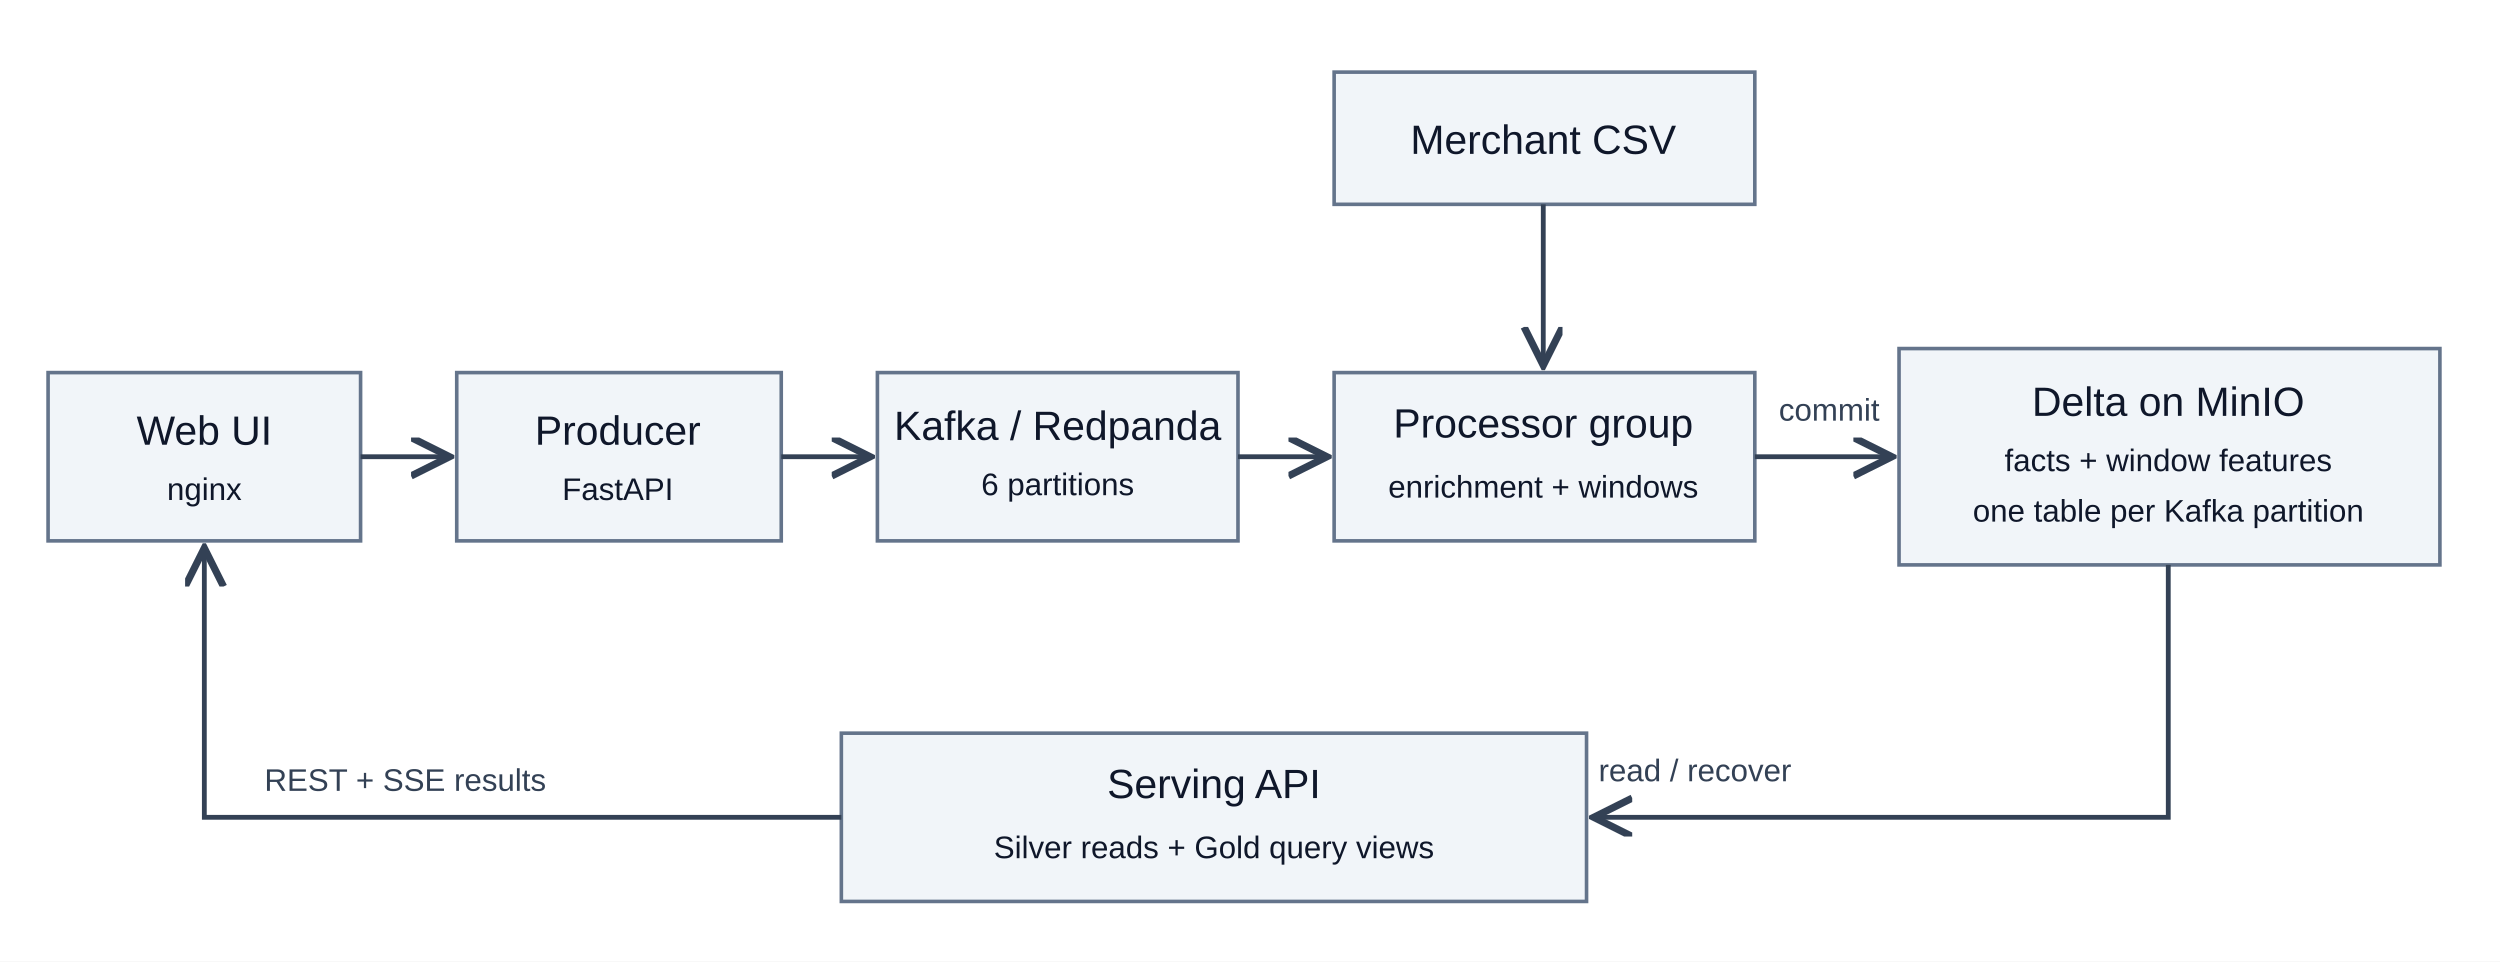
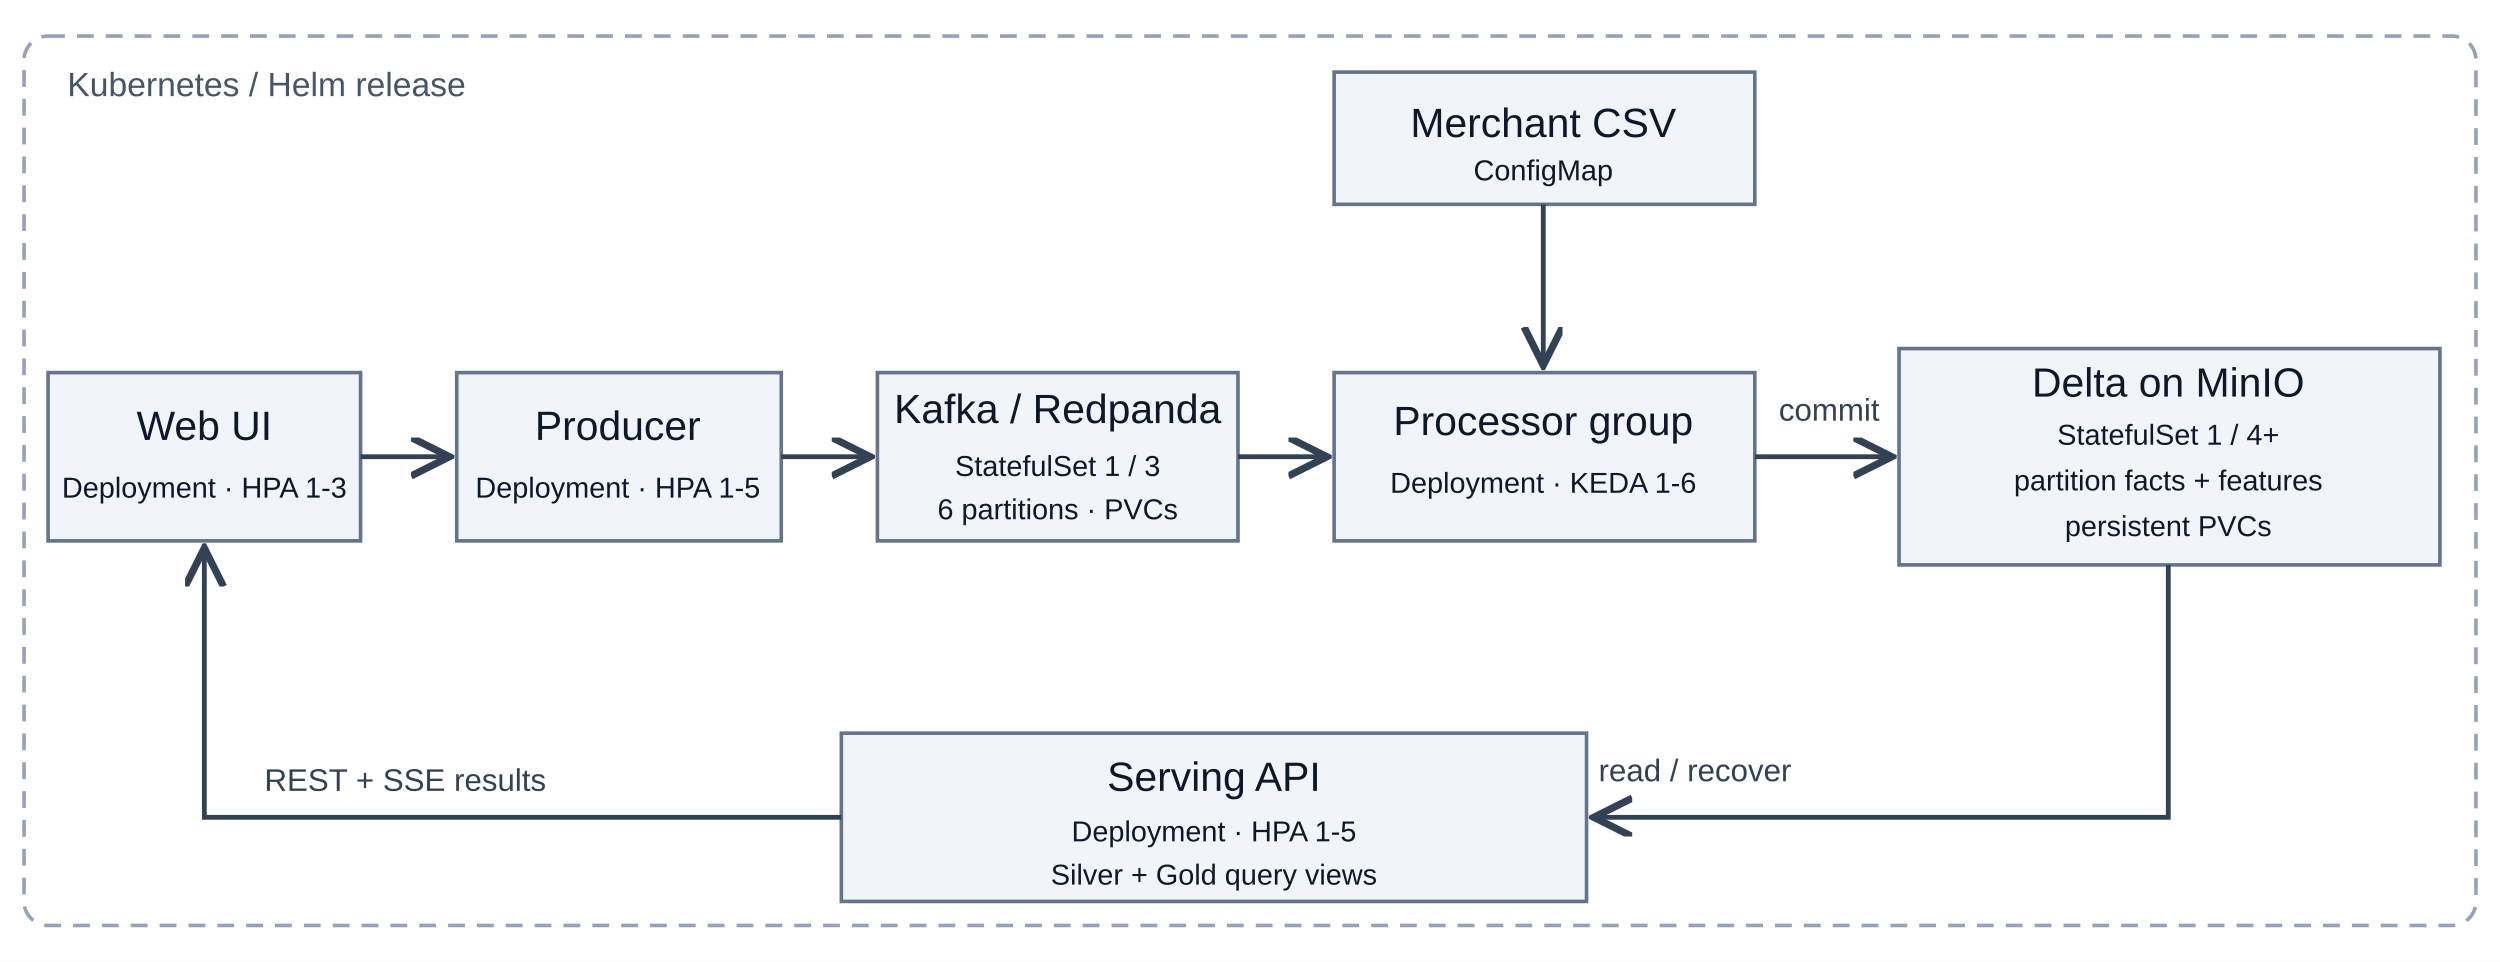
<svg xmlns="http://www.w3.org/2000/svg" width="1040" height="400" viewBox="0 0 1040 400" role="img" aria-labelledby="title desc">
  <defs>
    <marker id="arrow" markerWidth="9" markerHeight="9" refX="8" refY="4" orient="auto">
      <path d="M0 0 L8 4 L0 8" fill="none" stroke="#334155" stroke-width="1.5" />
    </marker>
  </defs>
  <rect width="1040" height="400" fill="white" />
+   <rect x="10" y="15" width="1020" height="370" rx="10" fill="none" stroke="#94a3b8" stroke-width="1.5" stroke-dasharray="7 5" />
+   <text x="28" y="40" fill="#475569" font-family="Arial,sans-serif" font-size="14">Kubernetes / Helm release</text>
  <g fill="#f1f5f9" stroke="#64748b" stroke-width="1.5">
    <rect x="20" y="155" width="130" height="70" />
    <rect x="190" y="155" width="135" height="70" />
    <rect x="365" y="155" width="150" height="70" />
    <rect x="555" y="155" width="175" height="70" />
    <rect x="790" y="145" width="225" height="90" />
    <rect x="555" y="30" width="175" height="55" />
    <rect x="350" y="305" width="310" height="70" />
  </g>
  <g fill="#0f172a" font-family="Arial,sans-serif" font-size="17" text-anchor="middle">
-     <text x="85" y="185">Web UI</text>
-     <text x="85" y="208" font-size="13">nginx</text>
-     <text x="257" y="185">Producer</text>
-     <text x="257" y="208" font-size="13">FastAPI</text>
-     <text x="440" y="183">Kafka / Redpanda</text>
-     <text x="440" y="206" font-size="13">6 partitions</text>
-     <text x="642" y="182">Processor group</text>
-     <text x="642" y="207" font-size="13">enrichment + windows</text>
-     <text x="902" y="173">Delta on MinIO</text>
-     <text x="902" y="196" font-size="13">facts + window features</text>
-     <text x="902" y="217" font-size="13">one table per Kafka partition</text>
-     <text x="642" y="64">Merchant CSV</text>
-     <text x="505" y="332">Serving API</text>
-     <text x="505" y="357" font-size="13">Silver reads + Gold query views</text>
+     <text x="85" y="183">Web UI</text>
+     <text x="85" y="207" font-size="12">Deployment · HPA 1-3</text>
+     <text x="257" y="183">Producer</text>
+     <text x="257" y="207" font-size="12">Deployment · HPA 1-5</text>
+     <text x="440" y="176">Kafka / Redpanda</text>
+     <text x="440" y="198" font-size="12">StatefulSet 1 / 3</text>
+     <text x="440" y="216" font-size="12">6 partitions · PVCs</text>
+     <text x="642" y="181">Processor group</text>
+     <text x="642" y="205" font-size="12">Deployment · KEDA 1-6</text>
+     <text x="902" y="165">Delta on MinIO</text>
+     <text x="902" y="185" font-size="12">StatefulSet 1 / 4+</text>
+     <text x="902" y="204" font-size="12">partition facts + features</text>
+     <text x="902" y="223" font-size="12">persistent PVCs</text>
+     <text x="642" y="57">Merchant CSV</text>
+     <text x="642" y="75" font-size="12">ConfigMap</text>
+     <text x="505" y="329">Serving API</text>
+     <text x="505" y="350" font-size="12">Deployment · HPA 1-5</text>
+     <text x="505" y="368" font-size="12">Silver + Gold query views</text>
  </g>
  <g fill="none" stroke="#334155" stroke-width="2" marker-end="url(#arrow)">
    <path d="M150 190 H187" />
    <path d="M325 190 H362" />
    <path d="M515 190 H552" />
    <path d="M730 190 H787" />
    <path d="M642 85 V152" />
    <path d="M902 235 V340 H663" />
    <path d="M350 340 H85 V228" />
  </g>
  <g fill="#334155" font-family="Arial,sans-serif" font-size="13">
    <text x="740" y="175">commit</text>
    <text x="665" y="325">read / recover</text>
    <text x="110" y="329">REST + SSE results</text>
  </g>
</svg>
